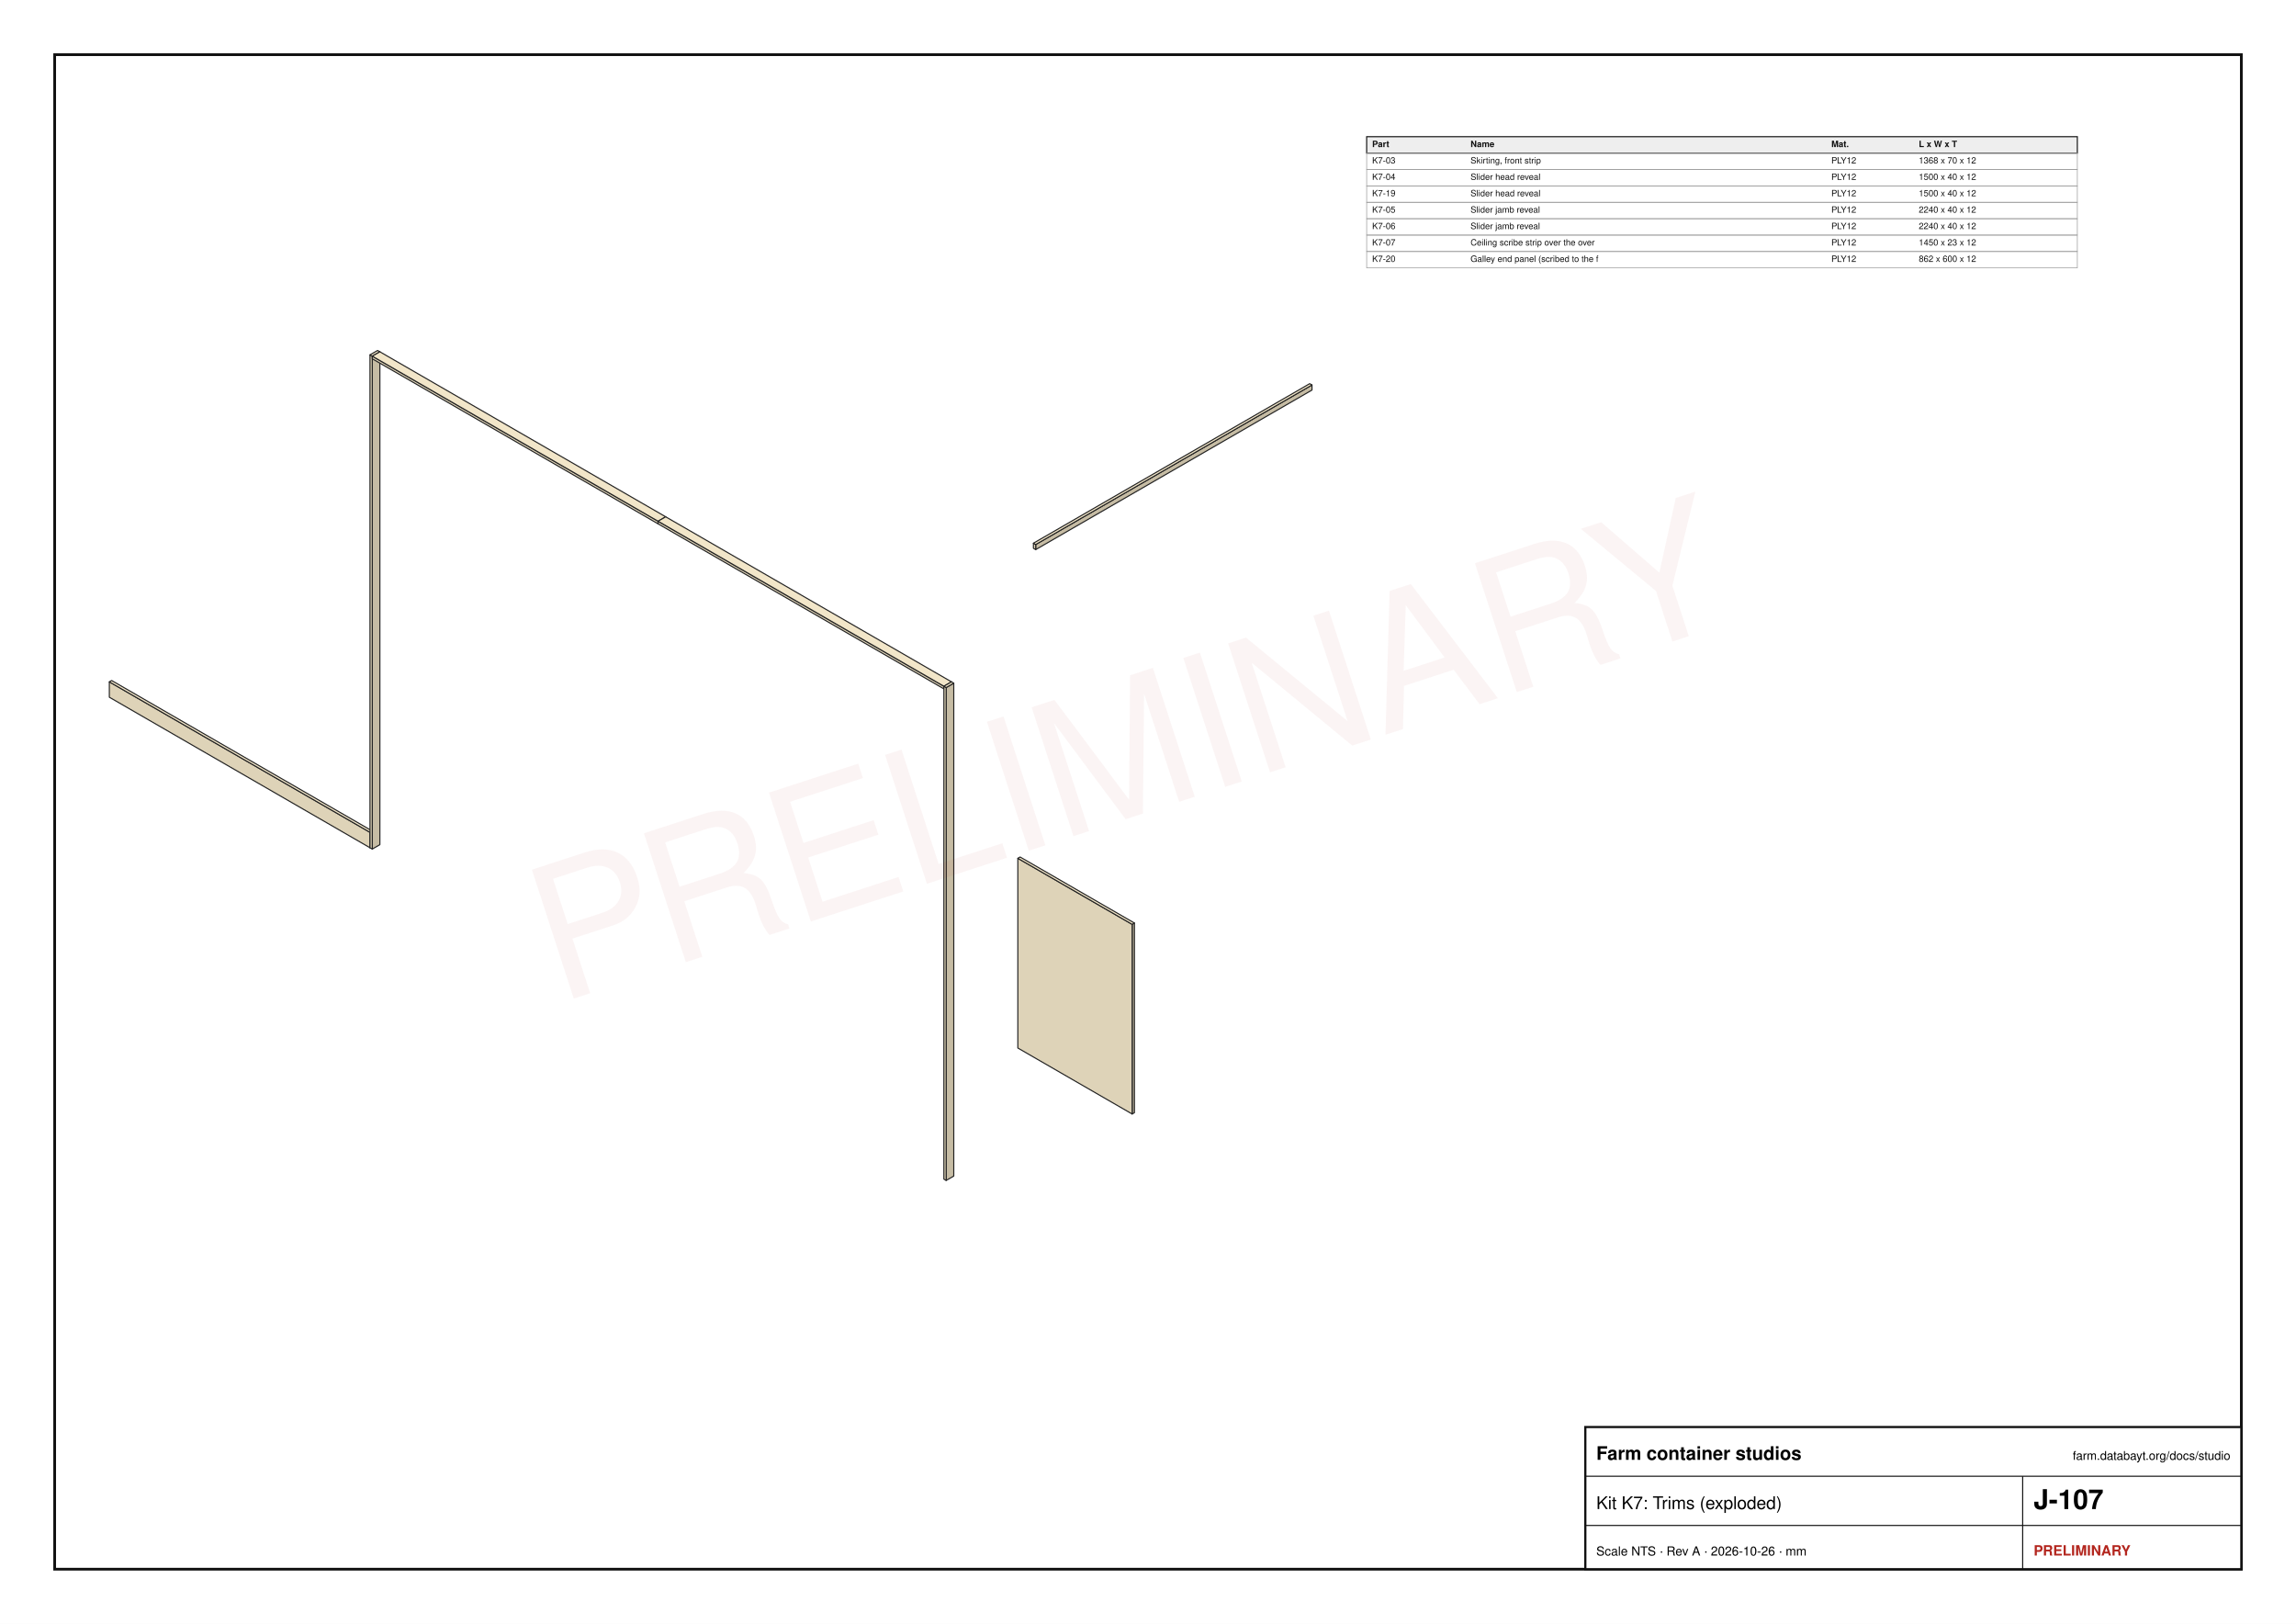
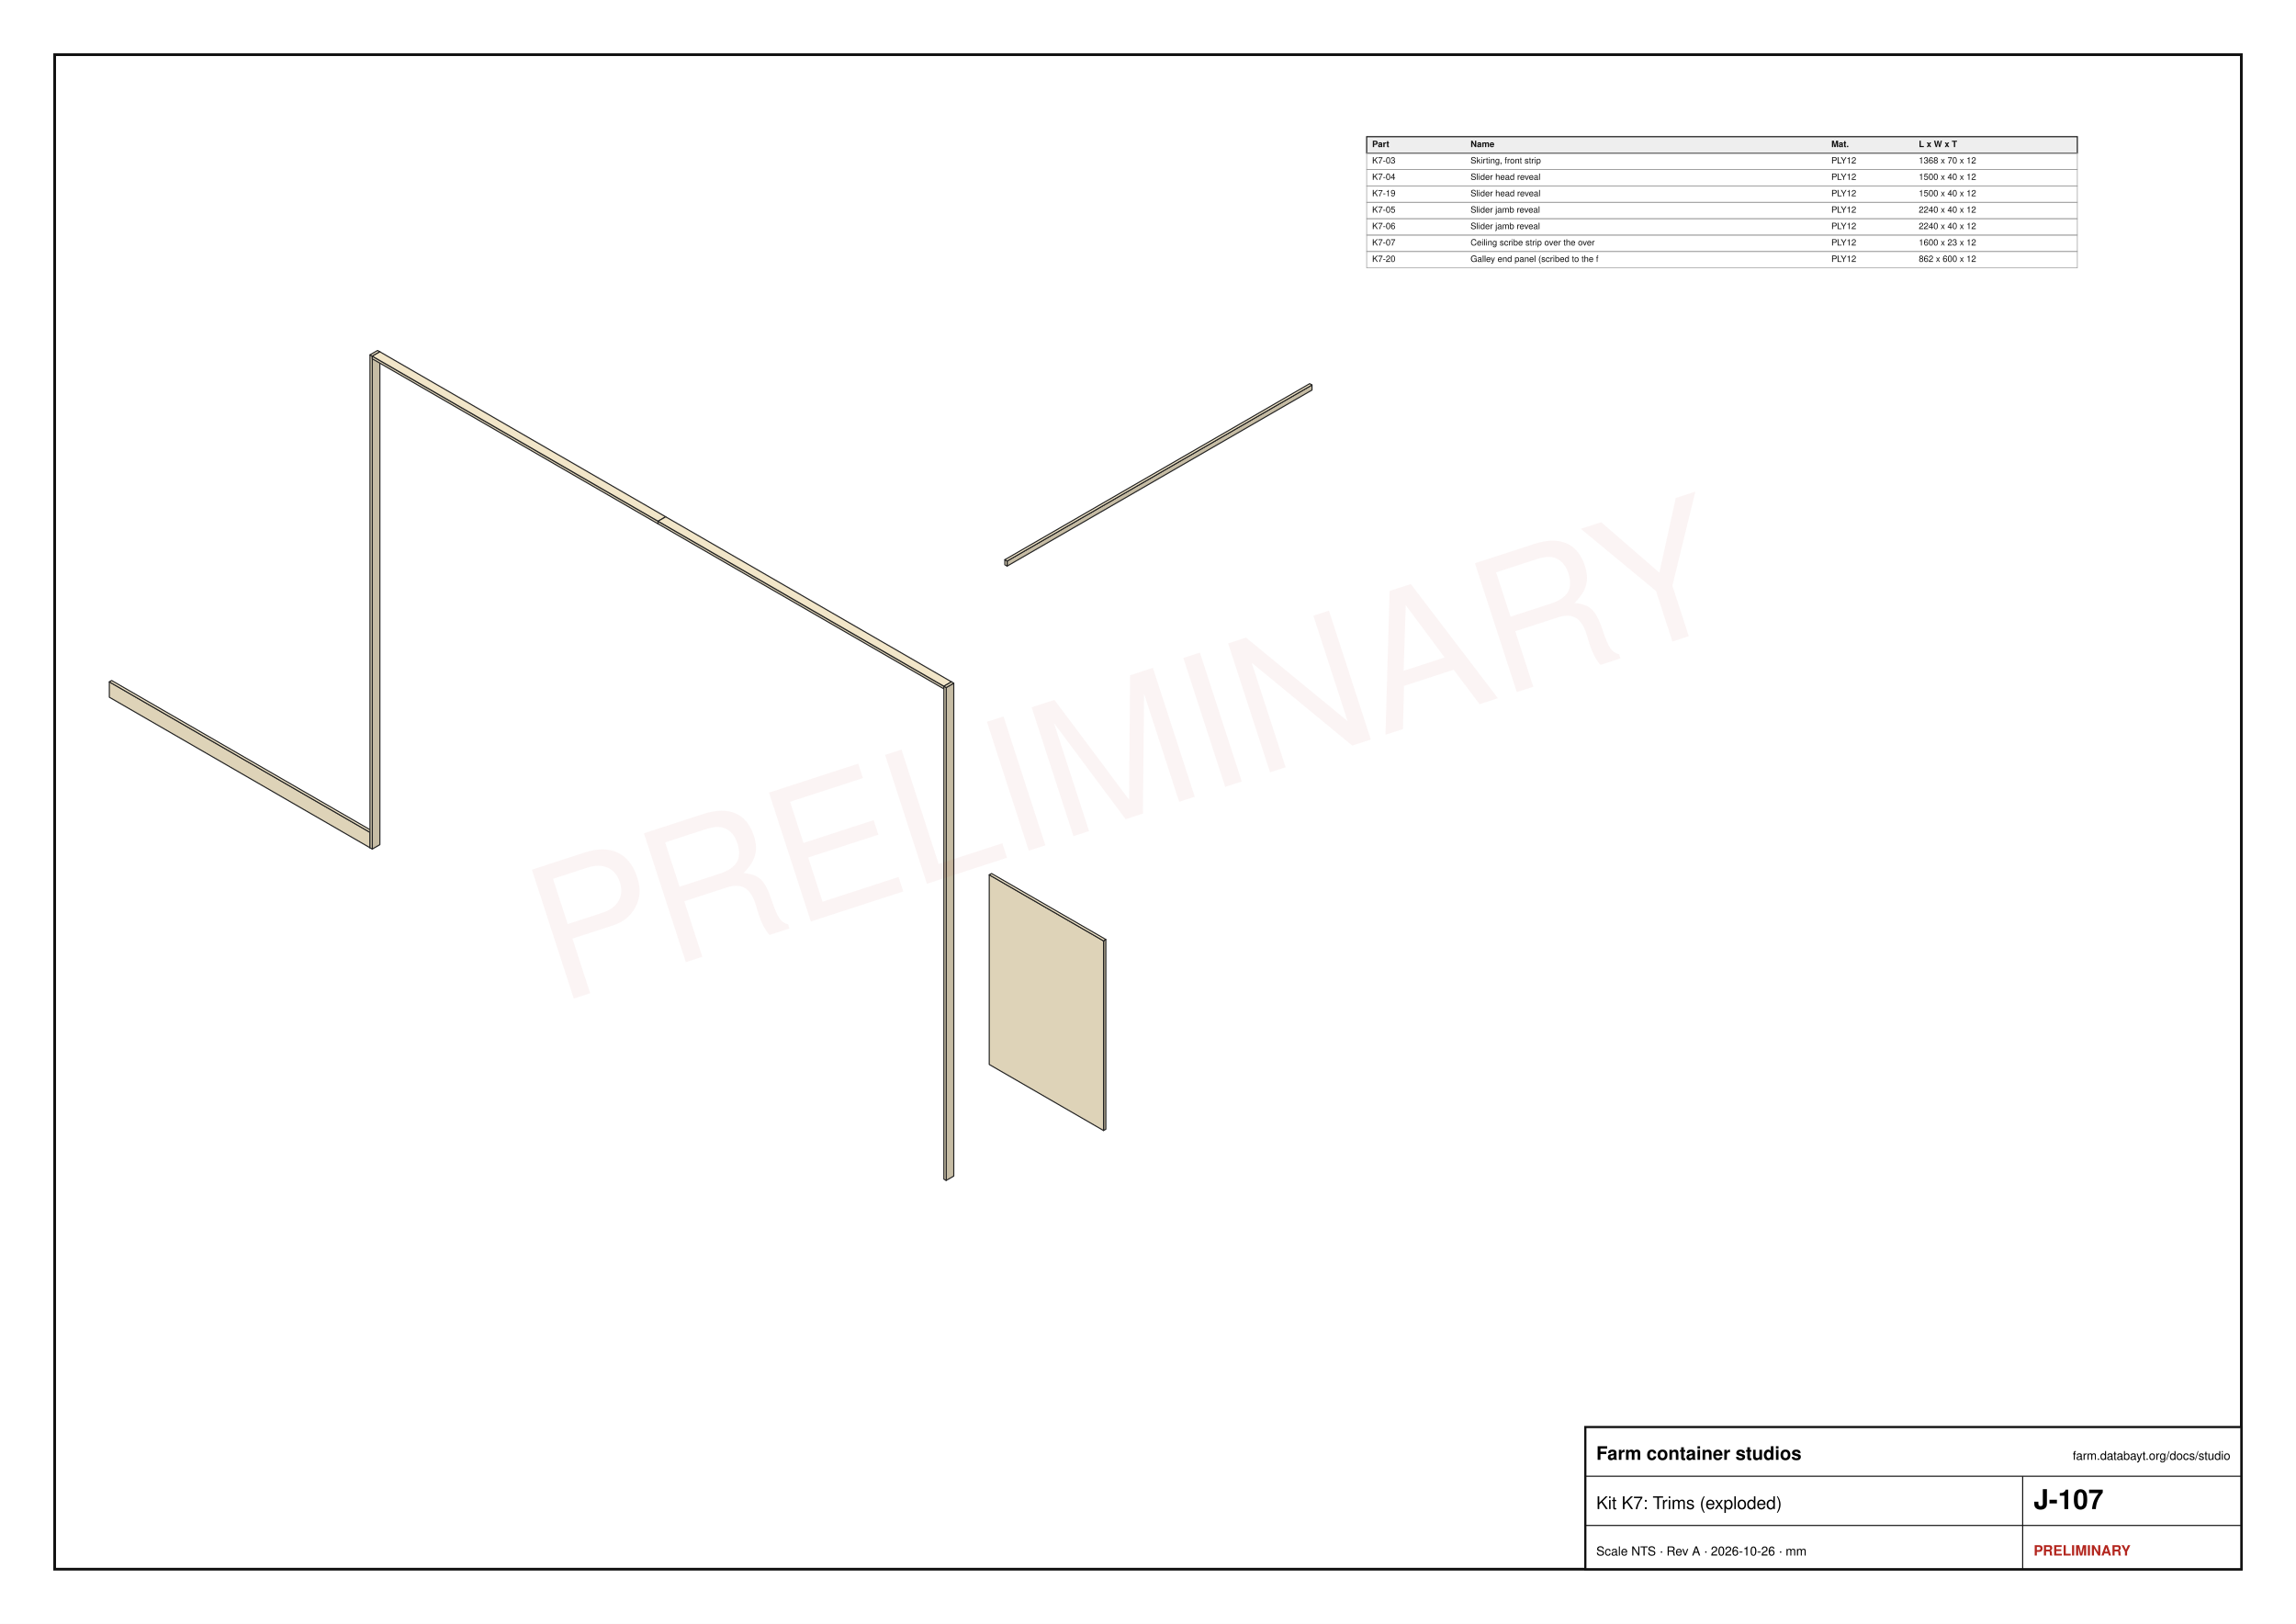
<svg xmlns="http://www.w3.org/2000/svg" width="420mm" height="297mm" viewBox="0 0 420 297" font-family="Helvetica, Arial, sans-serif">
  <rect x="0" y="0" width="420" height="297" fill="#fff" />
  <rect x="10" y="10" width="400" height="277" fill="none" stroke="#111" stroke-width="0.5" />
  <polygon points="68.1,154.81 67.68,155.05 67.68,152.23 68.1,151.99" fill="#c6bca4" stroke="#222" stroke-width="0.2" stroke-linejoin="round" />
  <polygon points="20,127.52 67.68,155.05 67.68,152.23 20,124.71" fill="#ded3b8" stroke="#222" stroke-width="0.2" stroke-linejoin="round" />
  <polygon points="20.42,124.46 68.1,151.99 67.68,152.23 20,124.71" fill="#f2e6c9" stroke="#222" stroke-width="0.2" stroke-linejoin="round" />
  <polygon points="69.49,154.49 68.1,155.29 68.1,65.14 69.49,64.34" fill="#c6bca4" stroke="#222" stroke-width="0.2" stroke-linejoin="round" />
  <polygon points="67.68,155.05 68.1,155.29 68.1,65.14 67.68,64.9" fill="#ded3b8" stroke="#222" stroke-width="0.2" stroke-linejoin="round" />
  <polygon points="69.07,64.1 69.49,64.34 68.1,65.14 67.68,64.9" fill="#f2e6c9" stroke="#222" stroke-width="0.2" stroke-linejoin="round" />
-   <polygon points="207.52,203.51 207.1,203.75 207.1,169.06 207.52,168.82" fill="#c6bca4" stroke="#222" stroke-width="0.2" stroke-linejoin="round" />
-   <polygon points="186.19,191.68 207.1,203.75 207.1,169.06 186.19,156.98" fill="#ded3b8" stroke="#222" stroke-width="0.2" stroke-linejoin="round" />
-   <polygon points="186.6,156.74 207.52,168.82 207.1,169.06 186.19,156.98" fill="#f2e6c9" stroke="#222" stroke-width="0.2" stroke-linejoin="round" />
+   <polygon points="202.29,206.53 201.87,206.77 201.87,172.08 202.29,171.83" fill="#c6bca4" stroke="#222" stroke-width="0.2" stroke-linejoin="round" />
+   <polygon points="180.96,194.69 201.87,206.77 201.87,172.08 180.96,160" fill="#ded3b8" stroke="#222" stroke-width="0.2" stroke-linejoin="round" />
+   <polygon points="181.38,159.76 202.29,171.83 201.87,172.08 180.96,160" fill="#f2e6c9" stroke="#222" stroke-width="0.2" stroke-linejoin="round" />
  <polygon points="121.77,95 120.38,95.81 120.38,95.33 121.77,94.52" fill="#c6bca4" stroke="#222" stroke-width="0.2" stroke-linejoin="round" />
  <polygon points="68.1,65.62 120.38,95.81 120.38,95.33 68.1,65.14" fill="#ded3b8" stroke="#222" stroke-width="0.2" stroke-linejoin="round" />
  <polygon points="69.49,64.34 121.77,94.52 120.38,95.33 68.1,65.14" fill="#f2e6c9" stroke="#222" stroke-width="0.2" stroke-linejoin="round" />
-   <polygon points="240,71.34 189.46,100.52 189.46,99.59 240,70.41" fill="#c6bca4" stroke="#222" stroke-width="0.2" stroke-linejoin="round" />
-   <polygon points="189.04,100.28 189.46,100.52 189.46,99.59 189.04,99.35" fill="#ded3b8" stroke="#222" stroke-width="0.2" stroke-linejoin="round" />
-   <polygon points="239.58,70.17 240,70.41 189.46,99.59 189.04,99.35" fill="#f2e6c9" stroke="#222" stroke-width="0.2" stroke-linejoin="round" />
+   <polygon points="240,71.34 184.23,103.54 184.23,102.61 240,70.41" fill="#c6bca4" stroke="#222" stroke-width="0.2" stroke-linejoin="round" />
+   <polygon points="183.81,103.3 184.23,103.54 184.23,102.61 183.81,102.37" fill="#ded3b8" stroke="#222" stroke-width="0.2" stroke-linejoin="round" />
+   <polygon points="239.58,70.17 240,70.41 184.23,102.61 183.81,102.37" fill="#f2e6c9" stroke="#222" stroke-width="0.2" stroke-linejoin="round" />
  <polygon points="174.06,125.19 172.66,125.99 172.66,125.51 174.06,124.71" fill="#c6bca4" stroke="#222" stroke-width="0.2" stroke-linejoin="round" />
  <polygon points="120.38,95.81 172.66,125.99 172.66,125.51 120.38,95.33" fill="#ded3b8" stroke="#222" stroke-width="0.2" stroke-linejoin="round" />
  <polygon points="121.77,94.52 174.06,124.71 172.66,125.51 120.38,95.33" fill="#f2e6c9" stroke="#222" stroke-width="0.2" stroke-linejoin="round" />
  <polygon points="174.47,215.1 173.08,215.9 173.08,125.75 174.47,124.95" fill="#c6bca4" stroke="#222" stroke-width="0.2" stroke-linejoin="round" />
  <polygon points="172.66,215.66 173.08,215.9 173.08,125.75 172.66,125.51" fill="#ded3b8" stroke="#222" stroke-width="0.2" stroke-linejoin="round" />
  <polygon points="174.06,124.71 174.47,124.95 173.08,125.75 172.66,125.51" fill="#f2e6c9" stroke="#222" stroke-width="0.2" stroke-linejoin="round" />
  <rect x="250" y="25" width="130" height="3" fill="#eee" stroke="#111" stroke-width="0.2" />
  <text x="251" y="26.9" font-size="1.6" text-anchor="start" font-weight="bold" fill="#111">Part</text>
  <text x="269" y="26.9" font-size="1.6" text-anchor="start" font-weight="bold" fill="#111">Name</text>
  <text x="335" y="26.9" font-size="1.6" text-anchor="start" font-weight="bold" fill="#111">Mat.</text>
  <text x="351" y="26.9" font-size="1.6" text-anchor="start" font-weight="bold" fill="#111">L x W x T</text>
  <rect x="250" y="28" width="130" height="3" fill="none" stroke="#999" stroke-width="0.12" />
  <text x="251" y="29.9" font-size="1.6" text-anchor="start" font-weight="normal" fill="#111">K7-03</text>
  <text x="269" y="29.9" font-size="1.6" text-anchor="start" font-weight="normal" fill="#111">Skirting, front strip</text>
  <text x="335" y="29.9" font-size="1.6" text-anchor="start" font-weight="normal" fill="#111">PLY12</text>
  <text x="351" y="29.9" font-size="1.6" text-anchor="start" font-weight="normal" fill="#111">1368 x 70 x 12</text>
  <rect x="250" y="31" width="130" height="3" fill="none" stroke="#999" stroke-width="0.12" />
  <text x="251" y="32.9" font-size="1.6" text-anchor="start" font-weight="normal" fill="#111">K7-04</text>
  <text x="269" y="32.9" font-size="1.6" text-anchor="start" font-weight="normal" fill="#111">Slider head reveal</text>
  <text x="335" y="32.9" font-size="1.6" text-anchor="start" font-weight="normal" fill="#111">PLY12</text>
  <text x="351" y="32.9" font-size="1.6" text-anchor="start" font-weight="normal" fill="#111">1500 x 40 x 12</text>
  <rect x="250" y="34" width="130" height="3" fill="none" stroke="#999" stroke-width="0.12" />
  <text x="251" y="35.9" font-size="1.6" text-anchor="start" font-weight="normal" fill="#111">K7-19</text>
  <text x="269" y="35.9" font-size="1.6" text-anchor="start" font-weight="normal" fill="#111">Slider head reveal</text>
  <text x="335" y="35.9" font-size="1.6" text-anchor="start" font-weight="normal" fill="#111">PLY12</text>
  <text x="351" y="35.9" font-size="1.6" text-anchor="start" font-weight="normal" fill="#111">1500 x 40 x 12</text>
  <rect x="250" y="37" width="130" height="3" fill="none" stroke="#999" stroke-width="0.12" />
  <text x="251" y="38.9" font-size="1.6" text-anchor="start" font-weight="normal" fill="#111">K7-05</text>
  <text x="269" y="38.9" font-size="1.6" text-anchor="start" font-weight="normal" fill="#111">Slider jamb reveal</text>
  <text x="335" y="38.9" font-size="1.6" text-anchor="start" font-weight="normal" fill="#111">PLY12</text>
  <text x="351" y="38.9" font-size="1.6" text-anchor="start" font-weight="normal" fill="#111">2240 x 40 x 12</text>
  <rect x="250" y="40" width="130" height="3" fill="none" stroke="#999" stroke-width="0.12" />
  <text x="251" y="41.9" font-size="1.6" text-anchor="start" font-weight="normal" fill="#111">K7-06</text>
  <text x="269" y="41.9" font-size="1.6" text-anchor="start" font-weight="normal" fill="#111">Slider jamb reveal</text>
  <text x="335" y="41.9" font-size="1.6" text-anchor="start" font-weight="normal" fill="#111">PLY12</text>
  <text x="351" y="41.9" font-size="1.6" text-anchor="start" font-weight="normal" fill="#111">2240 x 40 x 12</text>
  <rect x="250" y="43" width="130" height="3" fill="none" stroke="#999" stroke-width="0.12" />
  <text x="251" y="44.9" font-size="1.6" text-anchor="start" font-weight="normal" fill="#111">K7-07</text>
  <text x="269" y="44.9" font-size="1.6" text-anchor="start" font-weight="normal" fill="#111">Ceiling scribe strip over the over</text>
  <text x="335" y="44.9" font-size="1.6" text-anchor="start" font-weight="normal" fill="#111">PLY12</text>
-   <text x="351" y="44.9" font-size="1.6" text-anchor="start" font-weight="normal" fill="#111">1450 x 23 x 12</text>
+   <text x="351" y="44.9" font-size="1.6" text-anchor="start" font-weight="normal" fill="#111">1600 x 23 x 12</text>
  <rect x="250" y="46" width="130" height="3" fill="none" stroke="#999" stroke-width="0.12" />
  <text x="251" y="47.9" font-size="1.6" text-anchor="start" font-weight="normal" fill="#111">K7-20</text>
  <text x="269" y="47.9" font-size="1.6" text-anchor="start" font-weight="normal" fill="#111">Galley end panel (scribed to the f</text>
  <text x="335" y="47.9" font-size="1.6" text-anchor="start" font-weight="normal" fill="#111">PLY12</text>
  <text x="351" y="47.9" font-size="1.6" text-anchor="start" font-weight="normal" fill="#111">862 x 600 x 12</text>
  <rect x="290" y="261" width="120" height="26" fill="#fff" stroke="#111" stroke-width="0.4" />
  <line x1="290" y1="270" x2="410" y2="270" stroke="#111" stroke-width="0.2" />
  <line x1="290" y1="279" x2="410" y2="279" stroke="#111" stroke-width="0.2" />
  <line x1="370" y1="270" x2="370" y2="287" stroke="#111" stroke-width="0.2" />
  <text x="292" y="267" font-size="3.4" font-weight="bold">Farm container studios</text>
  <text x="408" y="267" font-size="2.2" text-anchor="end">farm.databayt.org/docs/studio</text>
  <text x="292" y="276" font-size="3.2">Kit K7: Trims (exploded)</text>
  <text x="372" y="276" font-size="5" font-weight="bold">J-107</text>
  <text x="292" y="284.5" font-size="2.3">Scale NTS · Rev A · 2026-10-26 · mm</text>
  <text x="372" y="284.5" font-size="2.6" font-weight="bold" fill="#b3261e">PRELIMINARY</text>
  <text x="210.0" y="148.5" font-size="34" fill="#b3261e" fill-opacity="0.05" text-anchor="middle" transform="rotate(-18 210.0 148.5)">PRELIMINARY</text>
</svg>
